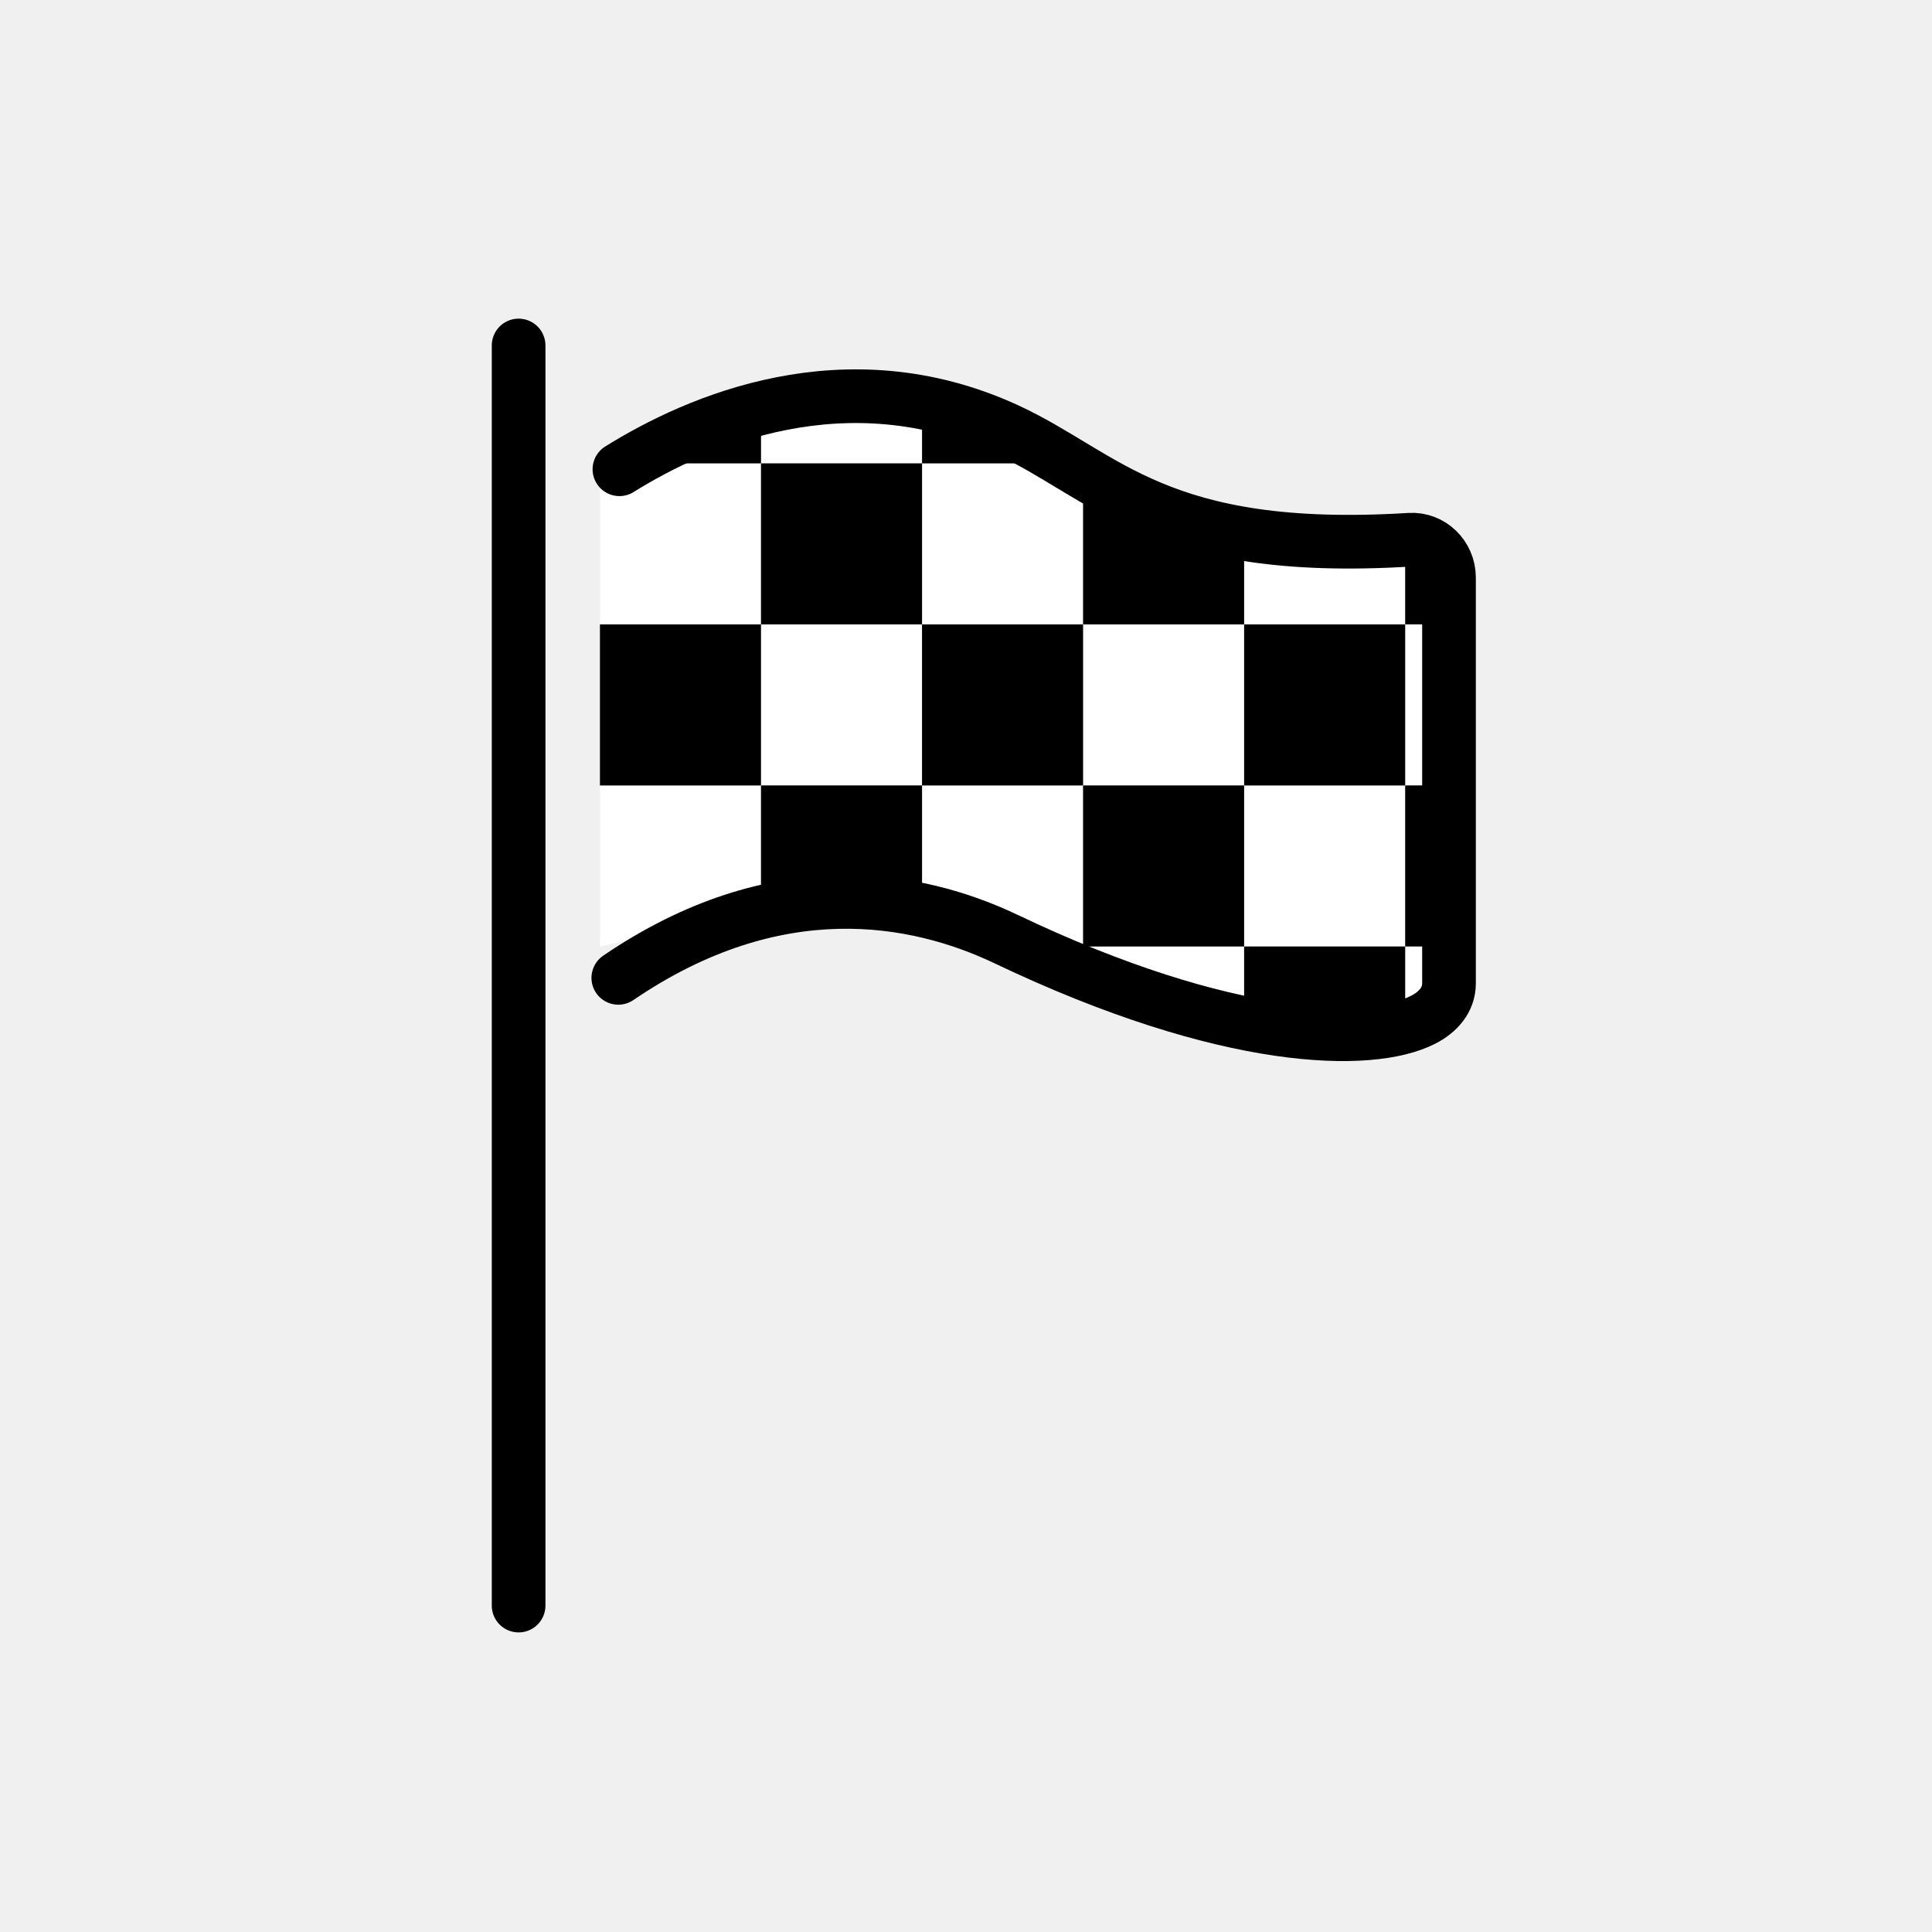
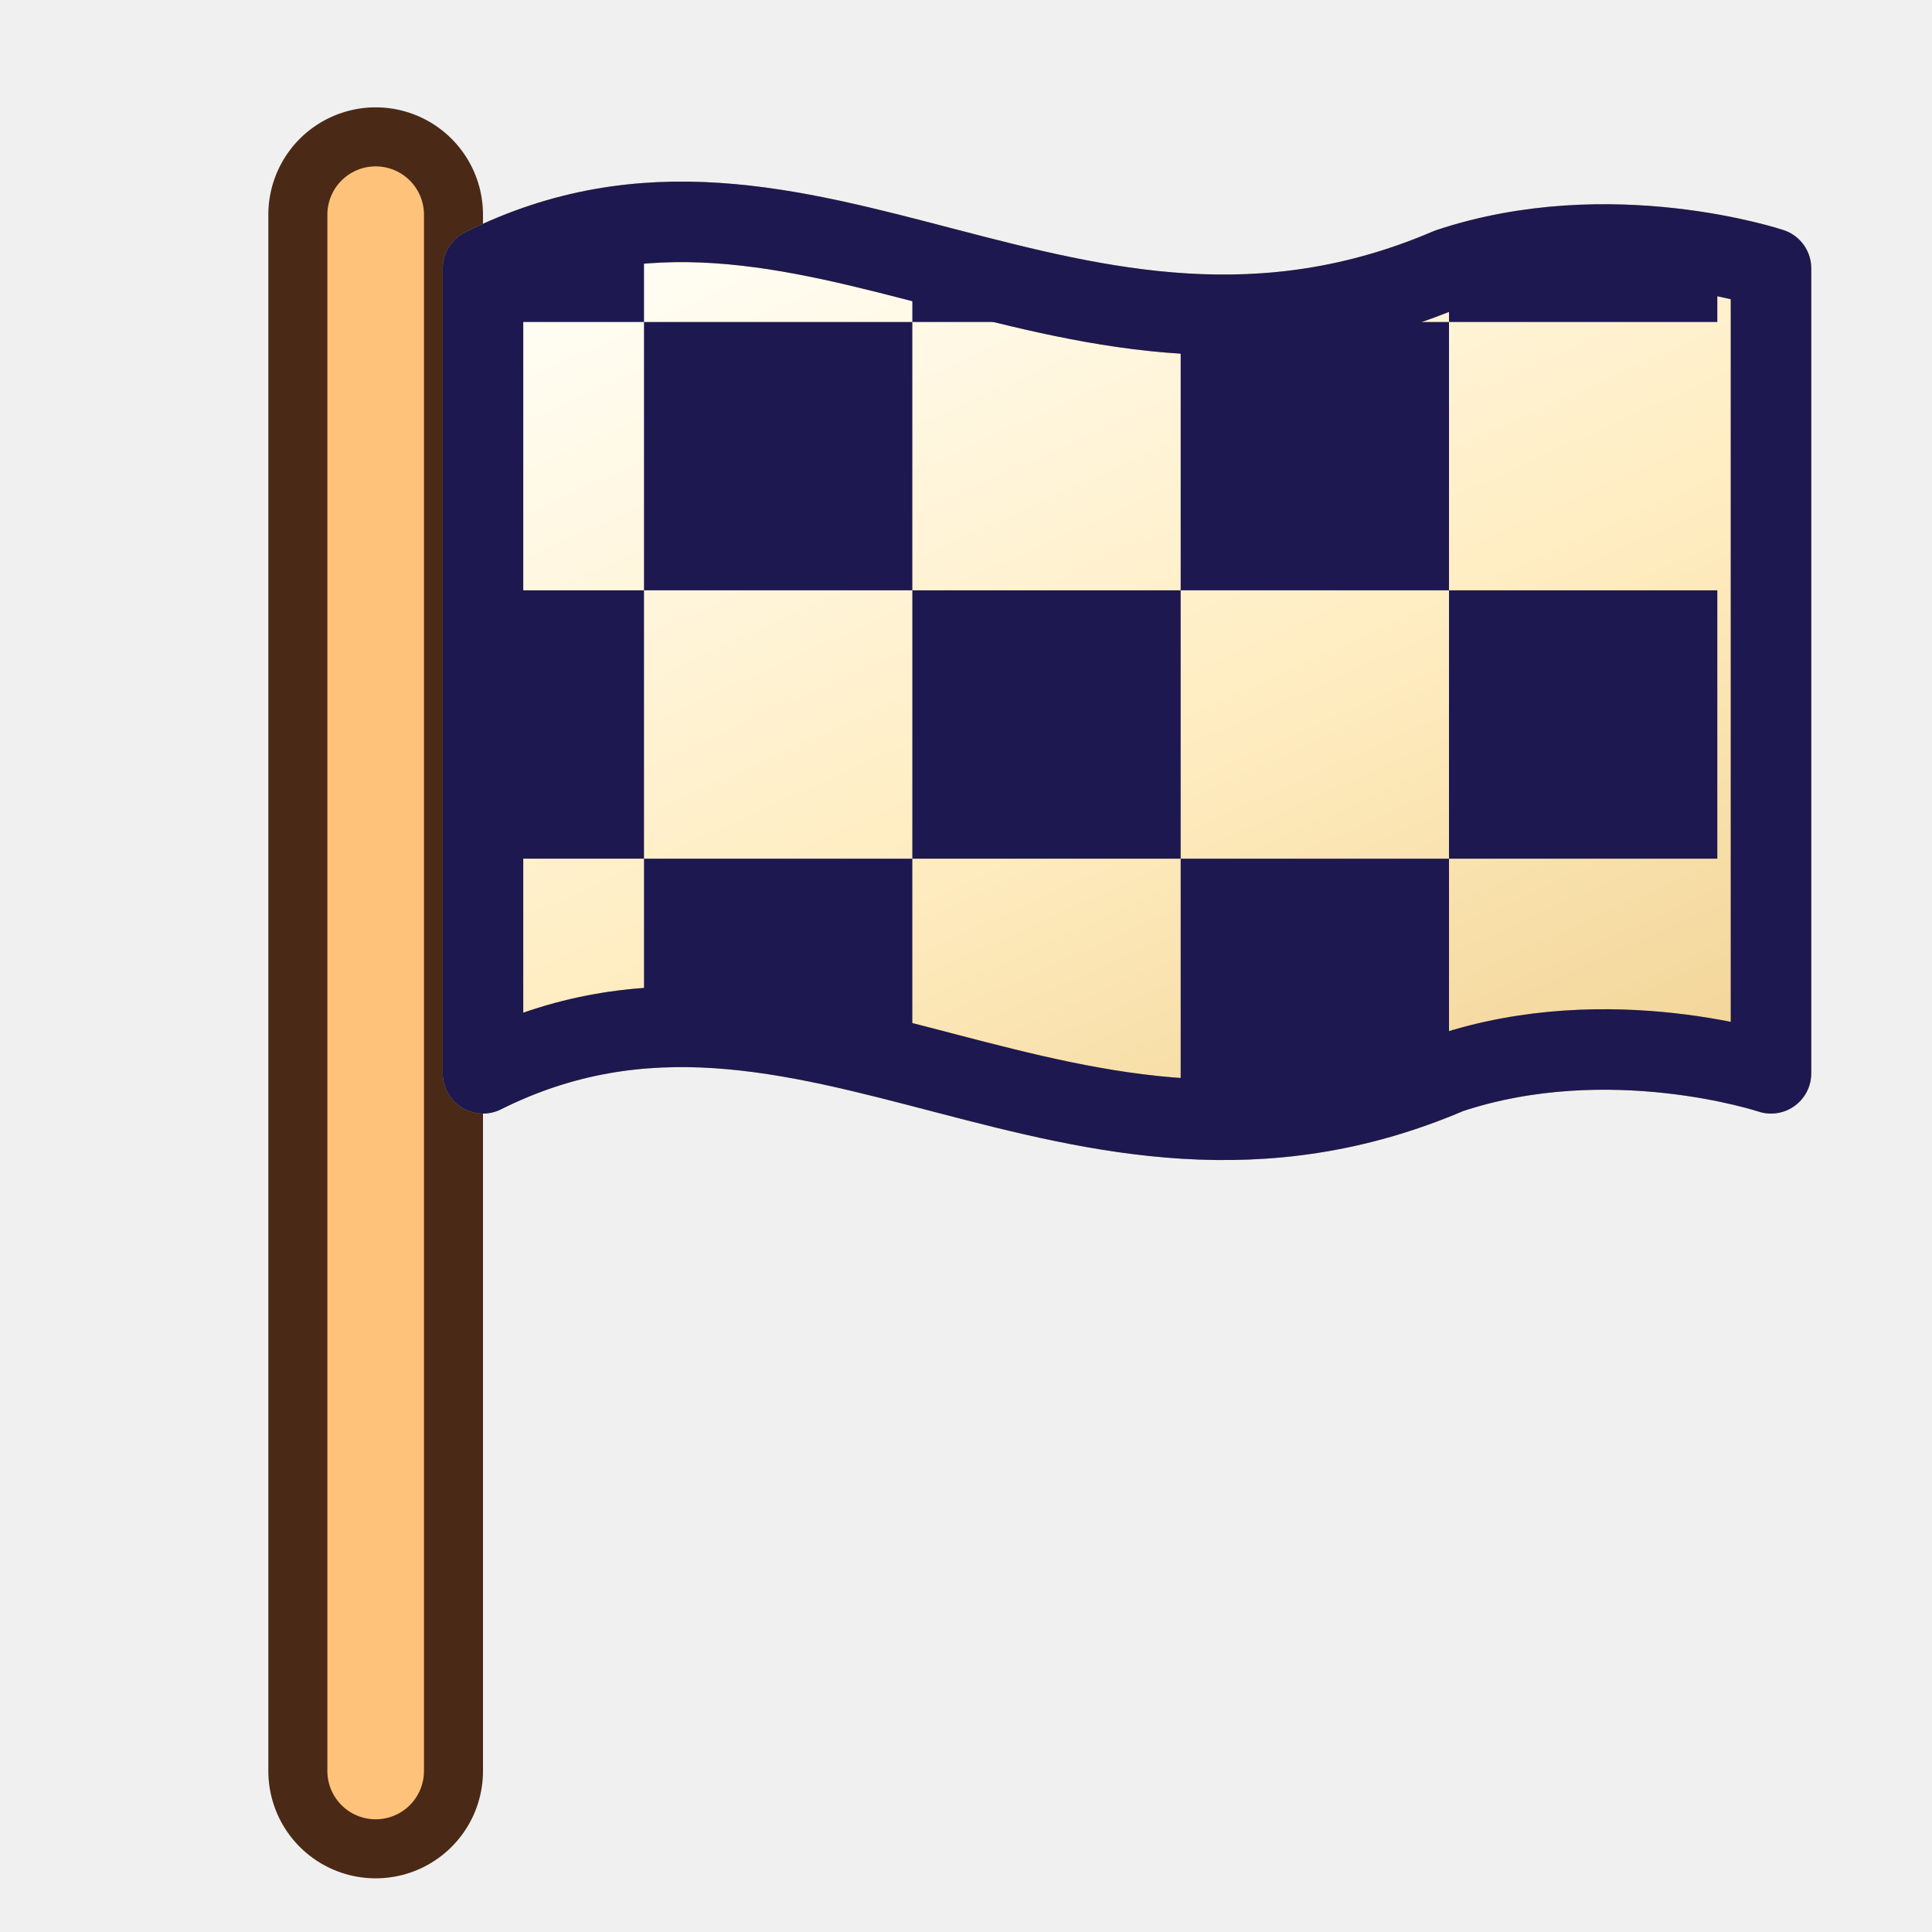
- <svg xmlns="http://www.w3.org/2000/svg" id="emoji" viewBox="0 0 72 72">
-   <g id="color">
-     <rect x="22.358" y="17.268" width="6.002" height="6.002" fill="#fff" />
-     <polygon fill="#fff" points="28.36 33.893 22.358 35.273 22.358 29.271 28.36 29.271 28.36 33.893" />
-     <rect x="28.36" y="23.27" width="6.002" height="6.002" fill="#fff" />
-     <path fill="#fff" d="m34.361,17.268h4.818c.654,0,1.183.53,1.183,1.183v4.818h-6.002v-6.002Z" />
-     <path fill="#fff" d="m29.339,14.987h3.886c.628,0,1.136.509,1.136,1.136v1.145h-6.002v-1.302c0-.541.438-.979.979-.979Z" />
-     <polygon fill="#fff" points="40.363 35.273 34.361 32.975 34.361 29.271 40.363 29.271 40.363 35.273" />
-     <rect x="40.363" y="23.27" width="6.002" height="6.002" fill="#fff" />
-     <path fill="#fff" d="m46.955,20.269h4.68c.404,0,.732.328.732.732v2.269h-6.002v-2.411c0-.326.264-.59.59-.59Z" />
-     <rect x="46.365" y="29.271" width="6.002" height="6.002" fill="#fff" />
-     <rect x="52.367" y="23.27" width="0.734" height="6.002" fill="#fff" />
-     <path fill="#fff" d="m40.363,35.273h6.002v1.931l-5.253-1.401c-.995,0-.52-.353-.749-.401v-.129Z" />
-     <polygon fill="#fff" points="52.367 35.273 53.087 35.273 53.087 36.9 52.367 37.303 52.367 35.273" />
+ <svg xmlns="http://www.w3.org/2000/svg" viewBox="0 0 72 72" width="72" height="72">
+   <defs>
+     <linearGradient id="g-cream" x1="0.2" y1="0" x2="0.85" y2="1">
+       <stop offset="0" stop-color="#fffdf4" />
+       <stop offset="0.55" stop-color="#ffedc2" />
+       <stop offset="1" stop-color="#f2d598" />
+     </linearGradient>
+   </defs>
+   <path d="M14 8V66" stroke="#4a2a16" stroke-width="8" stroke-linecap="round" />
+   <path d="M14 8V66" stroke="#ffc27a" stroke-width="3.6" stroke-linecap="round" />
+   <path d="M18 10C30 4 40 16 54 10C60 8 66 10 66 10V40C66 40 60 38 54 40C40 46 30 34 18 40z" fill="url(#g-cream)" stroke="#d9a94a" stroke-width="3" stroke-linejoin="round" stroke-linecap="round" />
+   <clipPath id="fc">
+     <path d="M18 10C30 4 40 16 54 10C60 8 66 10 66 10V40C66 40 60 38 54 40C40 46 30 34 18 40z" />
+   </clipPath>
+   <g clip-path="url(#fc)">
+     <rect x="14" y="2" width="10" height="10" fill="#1d1850" />
+     <rect x="14" y="22" width="10" height="10" fill="#1d1850" />
+     <rect x="24" y="12" width="10" height="10" fill="#1d1850" />
+     <rect x="24" y="32" width="10" height="10" fill="#1d1850" />
+     <rect x="34" y="2" width="10" height="10" fill="#1d1850" />
+     <rect x="34" y="22" width="10" height="10" fill="#1d1850" />
+     <rect x="44" y="12" width="10" height="10" fill="#1d1850" />
+     <rect x="44" y="32" width="10" height="10" fill="#1d1850" />
+     <rect x="54" y="2" width="10" height="10" fill="#1d1850" />
+     <rect x="54" y="22" width="10" height="10" fill="#1d1850" />
  </g>
-   <g id="line">
-     <rect x="22.358" y="23.27" width="6.002" height="6.002" />
-     <rect x="28.36" y="17.268" width="6.002" height="6.002" />
-     <path d="m28.36,29.271h6.002v3.704c0,.352-.286.638-.638.638h-4.82c-.3,0-.544-.243-.544-.544v-3.798Z" />
-     <path d="m28.36,17.268h-3.125s1.373-.525,1.584-.621c1.218-.554,1.542-.621,1.542-.621v1.242Z" />
-     <path d="m37.998,17.268h-3.636v-1.395s.313-.105,2.739.897c.149.062.897.498.897.498Z" />
-     <rect x="34.361" y="23.27" width="6.002" height="6.002" />
-     <path d="m46.365,23.27h-6.002v-4.624l5.29,1.165c.416.092.712.46.712.886v2.573Z" />
-     <rect x="40.363" y="29.271" width="6.002" height="6.002" />
-     <rect x="46.365" y="23.27" width="6.002" height="6.002" />
-     <path d="m52.367,20.309h0c.963,0,.763.741.763,1.704l-.029.356c0,.543.19.884.027.9h-.761v-2.96Z" />
-     <path d="m52.367,29.271h.776c.059,0,.107.103.107.231v5.558c0,.118-.044.213-.099.213h-.784v-6.002Z" />
-     <path d="m46.365,35.273h6.002v1.916c0,.738-.639,1.337-1.427,1.337l-3.078-.194c-.839,0-1.497-.443-1.497-1.229v-1.83Z" />
-     <path fill="none" stroke="#000" stroke-linecap="round" stroke-linejoin="round" stroke-width="2" d="m23.084,17.488c2.885-1.798,8.422-4.233,14.416-1.488,3.689,1.689,5.634,4.698,15.04,4.114.789-.049,1.46.597,1.46,1.411v15.125c0,.623-.423,1.077-.965,1.354-1.947.996-7.271.935-15.535-3.004-3.365-1.604-8.57-2.568-14.458,1.442" />
-     <line x1="19.327" x2="19.327" y1="12.875" y2="59.835" fill="none" stroke="#000" stroke-linecap="round" stroke-miterlimit="10" stroke-width="2" />
-   </g>
+   <path d="M18 10C30 4 40 16 54 10C60 8 66 10 66 10V40C66 40 60 38 54 40C40 46 30 34 18 40z" fill="none" stroke="#1d1850" stroke-width="3" stroke-linejoin="round" stroke-linecap="round" />
</svg>
